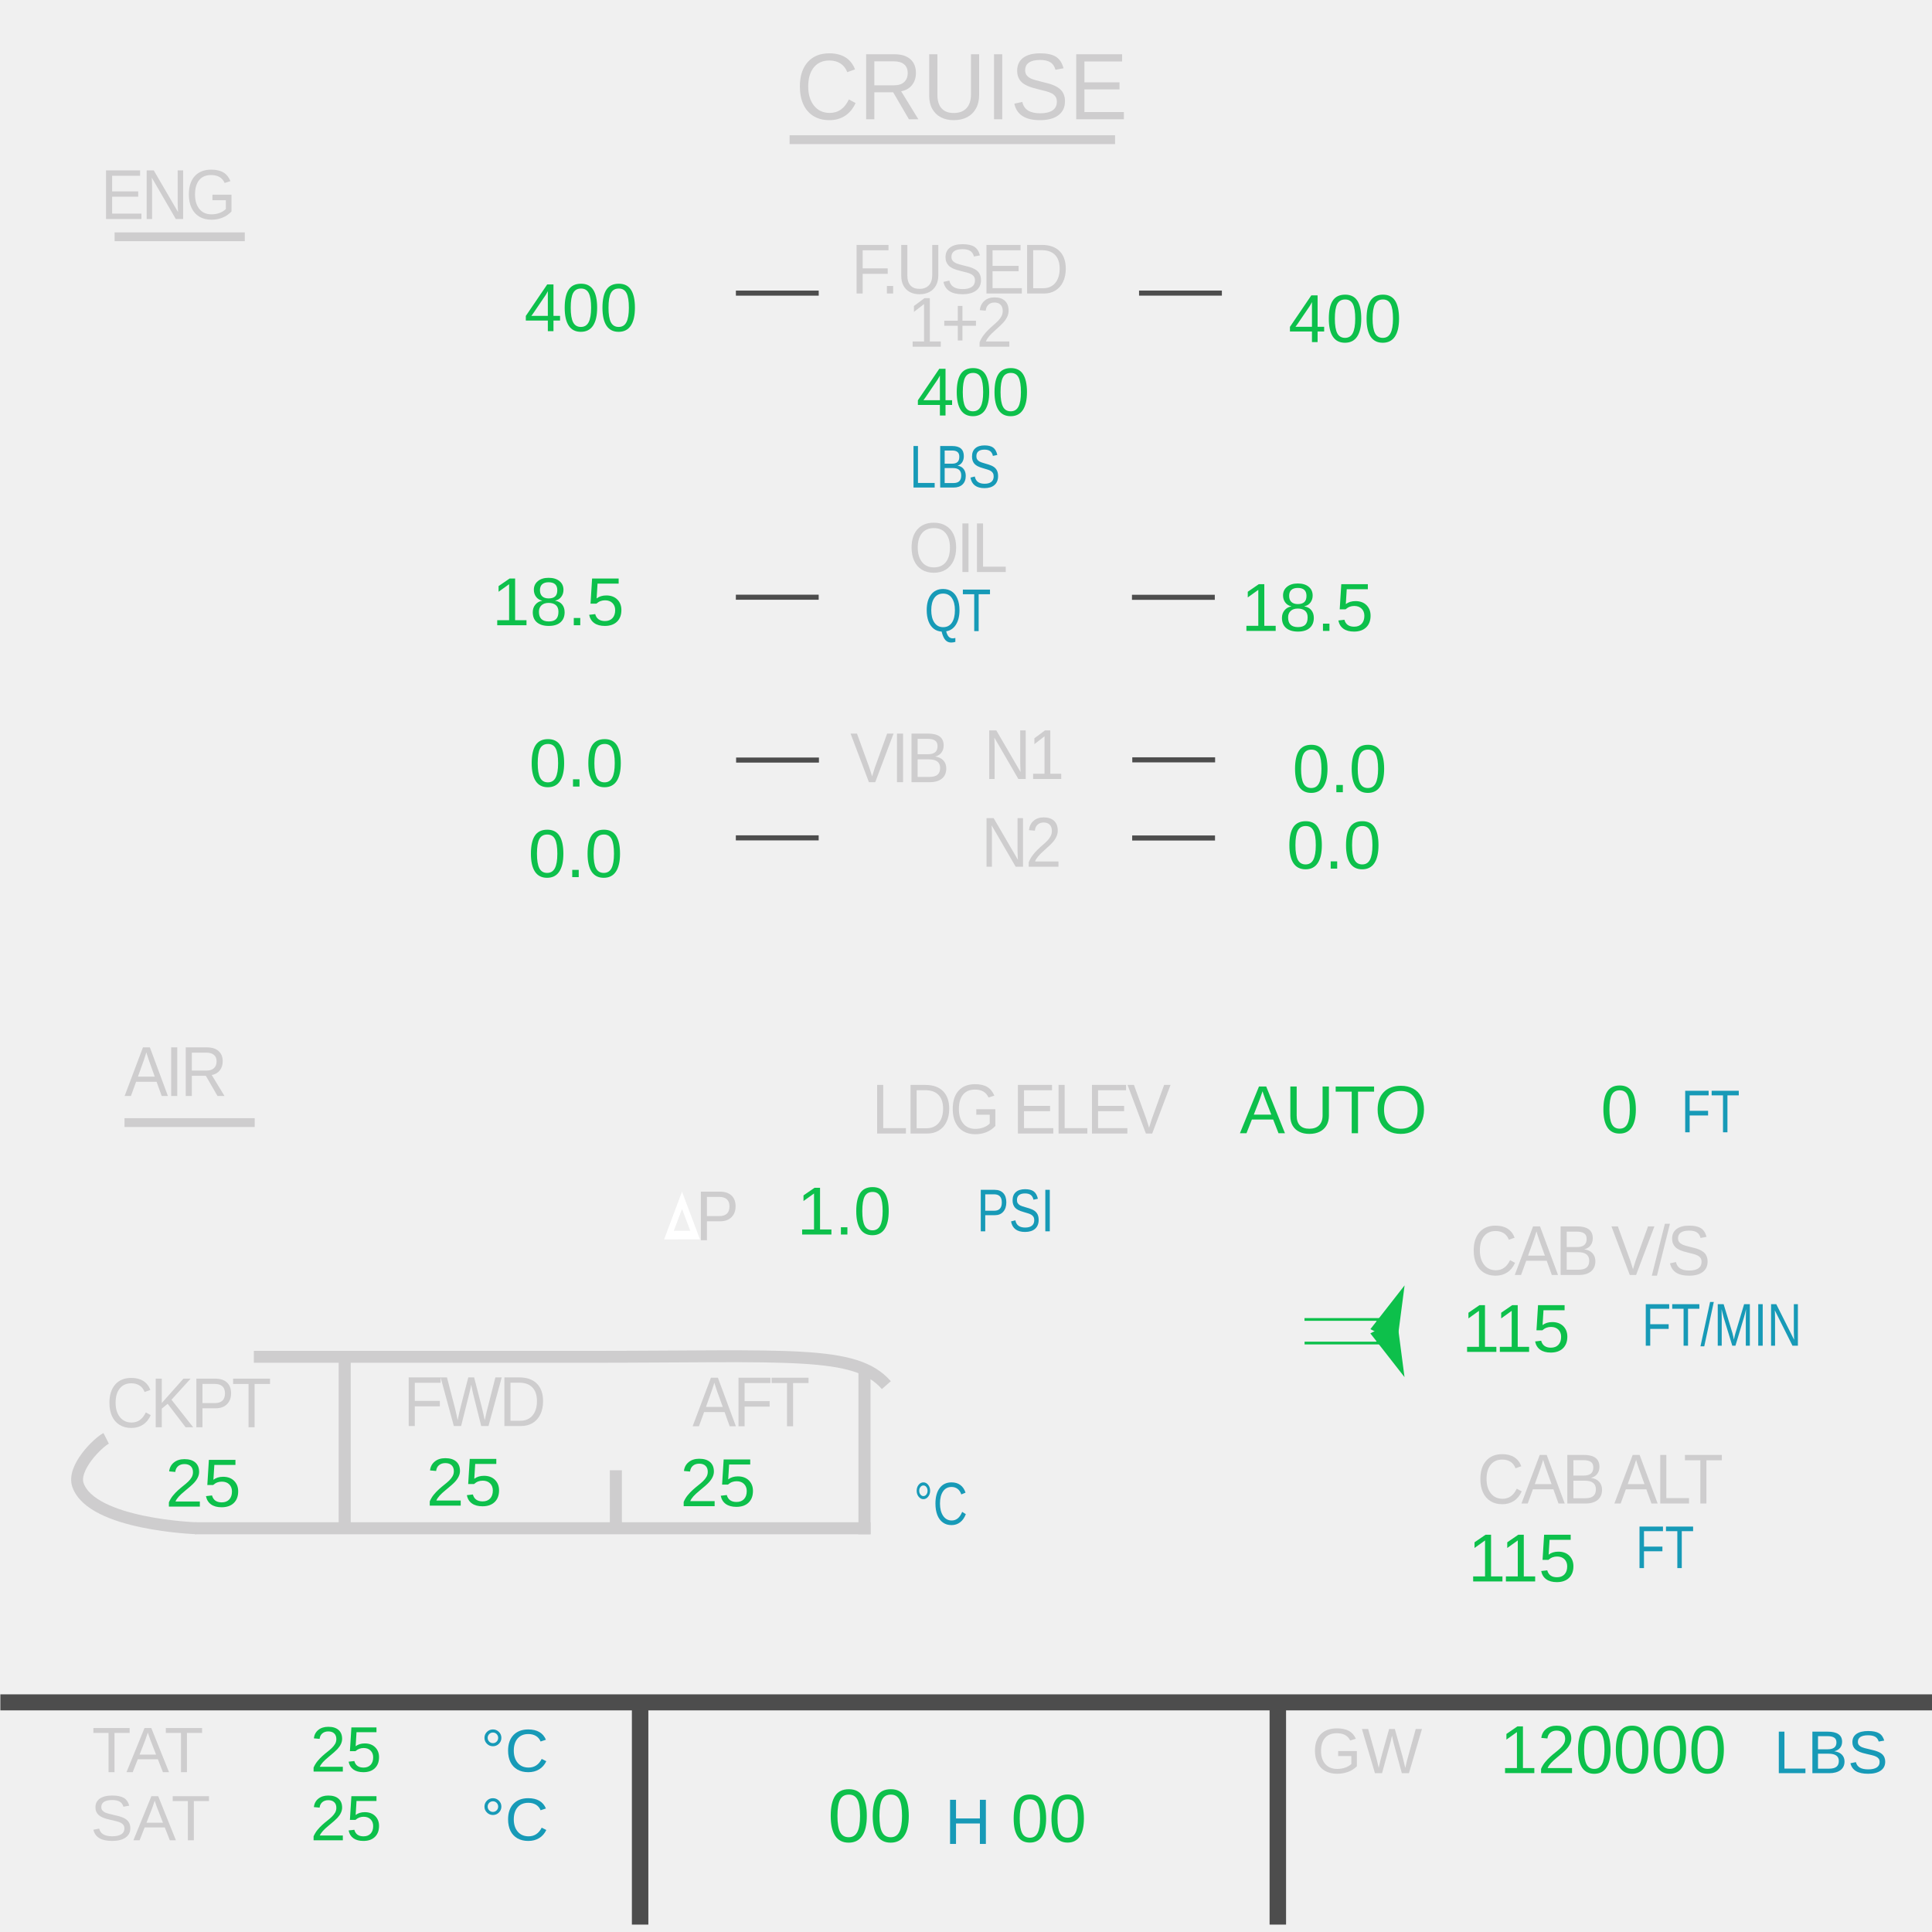
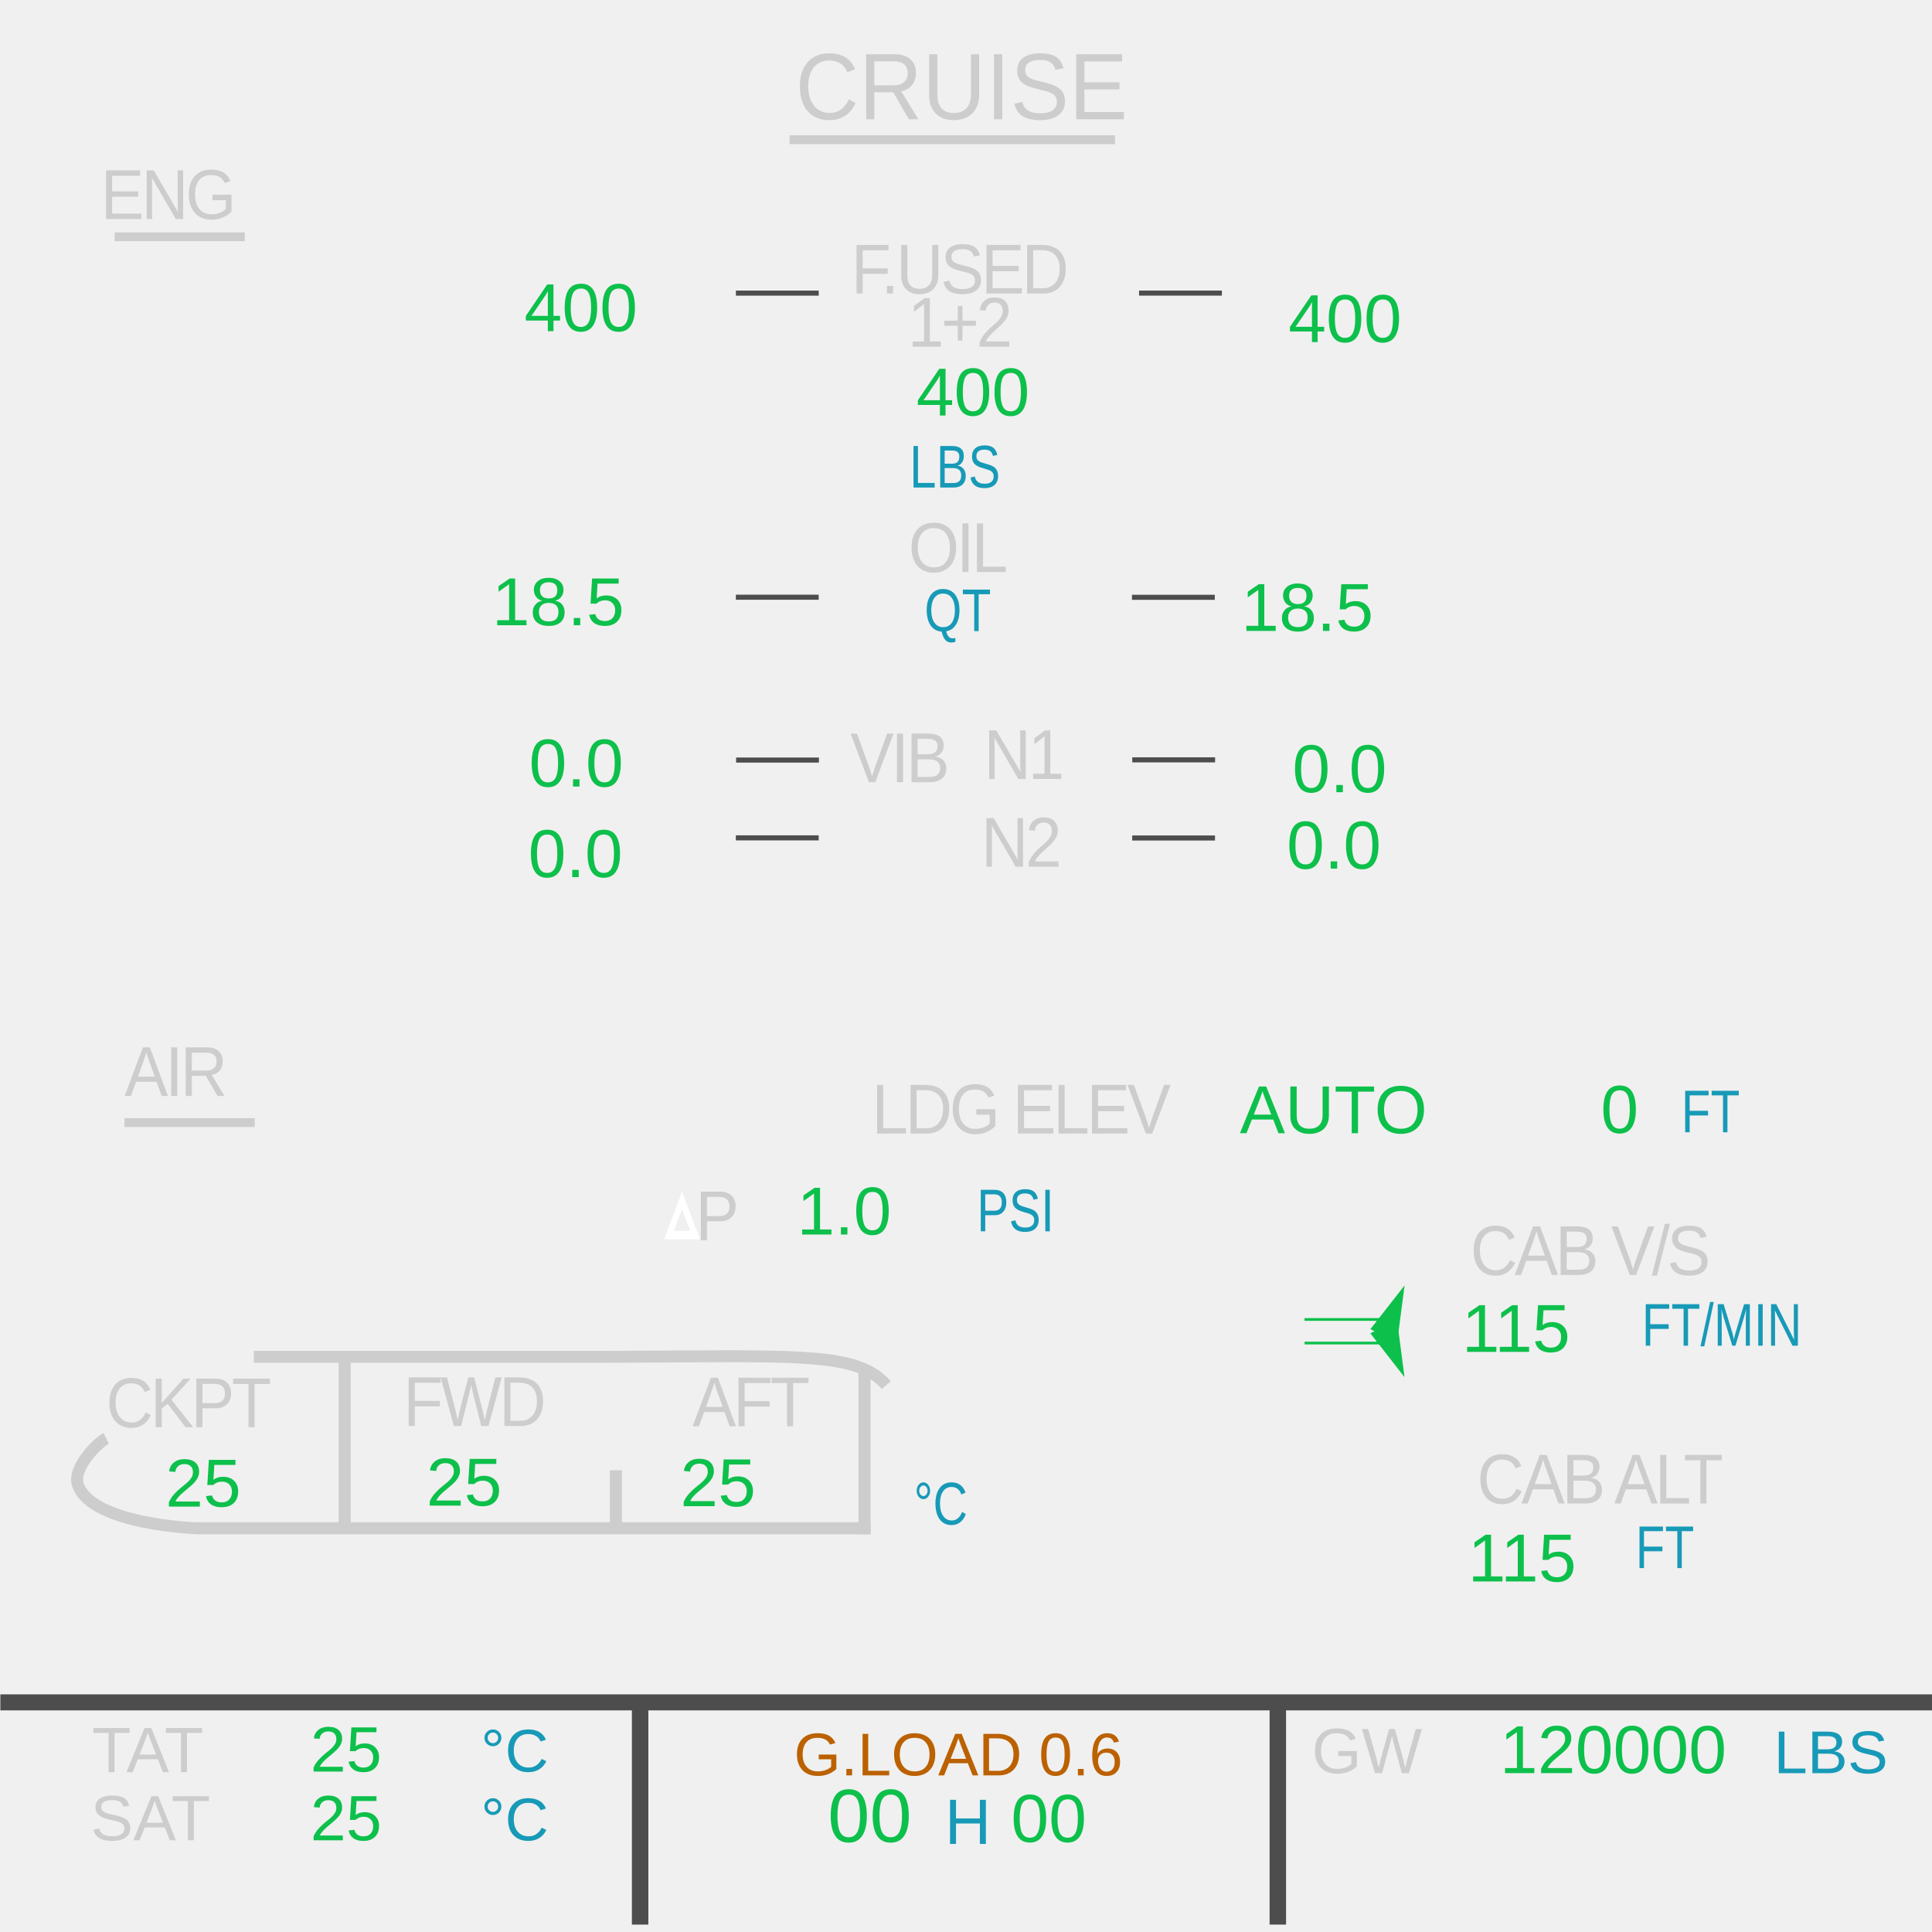
<svg xmlns="http://www.w3.org/2000/svg" width="1024pt" height="1024pt" viewBox="0 0 1024 1024" version="1.1" id="svg2">
  <defs id="defs373" />
  <text xml:space="preserve" style="font-style:normal;font-variant:normal;font-weight:normal;font-stretch:normal;line-height:0%;font-family:'Liberation Sans';-inkscape-font-specification:'sans-serif, Normal';text-align:start;letter-spacing:0px;word-spacing:0px;writing-mode:lr-tb;text-anchor:start;fill:#cecdce;fill-opacity:1;stroke:none;stroke-width:4.024px;stroke-linecap:butt;stroke-linejoin:miter;stroke-opacity:1" x="436.865" y="60.991" id="PageTitleELEC" transform="scale(0.9650316,1.036236)">
    <tspan id="tspan4602" x="436.865" y="60.991" style="font-size:48.292px;line-height:0;fill:#cecdce;fill-opacity:1;stroke-width:4.024px">CRUISE</tspan>
  </text>
  <rect style="fill:#cecdce;fill-opacity:1;stroke-width:1.284" id="PageTitleELEC2" width="172.5" height="4.678" x="418.5" y="71.7" />
  <g id="APU-content1" transform="translate(-458.3842,-17.29849)" />
  <g id="BAT2-content1" transform="translate(-0.8,-240.7047)" />
  <g id="g913">
    <rect y="898.036" x="0.192" height="8.497" width="1023.902" id="rect3952" style="fill:#4d4d4d;fill-opacity:1" />
    <rect y="902.733" x="334.912" height="117.34" width="8.725" id="rect3956" style="fill:#4d4d4d;fill-opacity:1" />
    <rect style="fill:#4d4d4d;fill-opacity:1" id="rect4168" width="8.725" height="117.34" x="672.912" y="902.733" />
  </g>
  <text xml:space="preserve" style="font-style:normal;font-weight:normal;line-height:0%;font-family:'Liberation Sans';letter-spacing:0px;word-spacing:0px;fill:#179ab7;fill-opacity:1;stroke:none;stroke-width:1px;stroke-linecap:butt;stroke-linejoin:miter;stroke-opacity:1" x="500.752" y="977.318" id="text6232">
    <tspan id="tspan3726-1-4-5-7" x="500.752" y="977.318" style="font-style:normal;font-variant:normal;font-weight:normal;font-stretch:normal;font-size:34px;line-height:1.25;font-family:'Liberation Sans';-inkscape-font-specification:'Liberation Sans';fill:#179ab7;fill-opacity:1">H</tspan>
  </text>
  <text xml:space="preserve" style="font-style:normal;font-weight:normal;line-height:0%;font-family:'Liberation Sans';letter-spacing:0px;word-spacing:0px;fill:#179ab7;fill-opacity:1;stroke:none;stroke-width:1px;stroke-linecap:butt;stroke-linejoin:miter;stroke-opacity:1" x="254.868" y="938.986" id="text6233">
    <tspan id="tspan3726-1-4-5-3" x="254.868" y="938.986" style="font-style:normal;font-variant:normal;font-weight:normal;font-stretch:normal;font-size:32px;line-height:1.25;font-family:'Liberation Sans';-inkscape-font-specification:'Liberation Sans';fill:#179ab7;fill-opacity:1">°C</tspan>
  </text>
  <text xml:space="preserve" style="font-style:normal;font-weight:normal;line-height:0%;font-family:'Liberation Sans';letter-spacing:0px;word-spacing:0px;fill:#179ab7;fill-opacity:1;stroke:none;stroke-width:1px;stroke-linecap:butt;stroke-linejoin:miter;stroke-opacity:1" x="940.18" y="939.824" id="GW-weight-unit">
    <tspan id="tspan3726-1-4-5-7-7" x="940.18" y="939.824" style="font-style:normal;font-variant:normal;font-weight:normal;font-stretch:normal;font-size:32px;line-height:1.25;font-family:'Liberation Sans';-inkscape-font-specification:'Liberation Sans';fill:#179ab7;fill-opacity:1">LBS</tspan>
  </text>
  <text xml:space="preserve" style="font-style:normal;font-weight:normal;line-height:0%;font-family:'Liberation Sans';letter-spacing:0px;word-spacing:0px;fill:#000000;fill-opacity:1;stroke:none;stroke-width:1px;stroke-linecap:butt;stroke-linejoin:miter;stroke-opacity:1" x="695.25" y="939.804" id="text3912">
    <tspan id="tspan3914" x="695.25" y="939.804" style="font-style:normal;font-variant:normal;font-weight:normal;font-stretch:normal;font-size:34px;line-height:1.25;font-family:'Liberation Sans';-inkscape-font-specification:'Liberation Sans';fill:#cecdce">GW</tspan>
  </text>
  <text xml:space="preserve" style="font-style:normal;font-weight:normal;line-height:0%;font-family:'Liberation Sans';letter-spacing:0px;word-spacing:0px;fill:#000000;fill-opacity:1;stroke:none;stroke-width:1px;stroke-linecap:butt;stroke-linejoin:miter;stroke-opacity:1" x="48.732" y="939.298" id="text6235">
    <tspan id="tspan3914-9" x="48.732" y="939.298" style="font-style:normal;font-variant:normal;font-weight:normal;font-stretch:normal;font-size:34px;line-height:1.25;font-family:'Liberation Sans';-inkscape-font-specification:'Liberation Sans';fill:#cecdce">TAT</tspan>
  </text>
  <text xml:space="preserve" style="font-style:normal;font-weight:normal;line-height:0%;font-family:'Liberation Sans';letter-spacing:0px;word-spacing:0px;fill:#000000;fill-opacity:1;stroke:none;stroke-width:1px;stroke-linecap:butt;stroke-linejoin:miter;stroke-opacity:1" x="47.952" y="975.403" id="text6236">
    <tspan id="tspan3914-9-4" x="47.952" y="975.403" style="font-style:normal;font-variant:normal;font-weight:normal;font-stretch:normal;font-size:34px;line-height:1.25;font-family:'Liberation Sans';-inkscape-font-specification:'Liberation Sans';fill:#cecdce">SAT</tspan>
  </text>
  <text xml:space="preserve" style="font-style:normal;font-weight:normal;line-height:0%;font-family:'Liberation Sans';text-align:end;letter-spacing:0px;word-spacing:0px;text-anchor:end;fill:#000000;fill-opacity:1;stroke:none;stroke-width:1px;stroke-linecap:butt;stroke-linejoin:miter;stroke-opacity:1" x="212.326" y="938.966" id="TAT">
    <tspan id="tspan5151-5-7-1" x="212.326" y="938.966" style="font-style:normal;font-variant:normal;font-weight:normal;font-stretch:normal;font-size:34px;line-height:1.25;font-family:'Liberation Sans';-inkscape-font-specification:'Liberation Sans';text-align:end;text-anchor:end;fill:#0dc04b">25</tspan>
  </text>
  <text xml:space="preserve" style="font-style:normal;font-weight:normal;line-height:0%;font-family:'Liberation Sans';text-align:end;letter-spacing:0px;word-spacing:0px;text-anchor:end;fill:#000000;fill-opacity:1;stroke:none;stroke-width:1px;stroke-linecap:butt;stroke-linejoin:miter;stroke-opacity:1" x="212.326" y="975.404" id="SAT">
    <tspan id="tspan5151-5-7-1-0" x="212.326" y="975.404" style="font-style:normal;font-variant:normal;font-weight:normal;font-stretch:normal;font-size:34px;line-height:1.25;font-family:'Liberation Sans';-inkscape-font-specification:'Liberation Sans';text-align:end;text-anchor:end;fill:#0dc04b">25</tspan>
  </text>
  <text xml:space="preserve" style="font-style:normal;font-weight:normal;line-height:0%;font-family:'Liberation Sans';text-align:end;letter-spacing:0px;word-spacing:0px;text-anchor:end;fill:#000000;fill-opacity:1;stroke:none;stroke-width:1px;stroke-linecap:butt;stroke-linejoin:miter;stroke-opacity:1" x="925.09" y="939.785" id="GW">
    <tspan id="tspan5151-5-7-1-9" x="925.09" y="939.785" style="font-style:normal;font-variant:normal;font-weight:normal;font-stretch:normal;font-size:36px;line-height:1.25;font-family:'Liberation Sans';-inkscape-font-specification:'Liberation Sans';text-align:end;text-anchor:end;fill:#0dc04b">120000</tspan>
  </text>
  <text id="text4170" y="975.424" x="254.868" style="font-style:normal;font-weight:normal;line-height:0%;font-family:'Liberation Sans';letter-spacing:0px;word-spacing:0px;fill:#179ab7;fill-opacity:1;stroke:none;stroke-width:1px;stroke-linecap:butt;stroke-linejoin:miter;stroke-opacity:1" xml:space="preserve">
    <tspan style="font-style:normal;font-variant:normal;font-weight:normal;font-stretch:normal;font-size:32px;line-height:1.25;font-family:'Liberation Sans';-inkscape-font-specification:'Liberation Sans';fill:#179ab7;fill-opacity:1" y="975.424" x="254.868" id="tspan4172">°C</tspan>
  </text>
  <text id="UTCh" y="976.252" x="465.991" style="font-style:normal;font-weight:normal;line-height:0%;font-family:'Liberation Sans';text-align:center;letter-spacing:0px;word-spacing:0px;text-anchor:middle;fill:#000000;fill-opacity:1;stroke:none;stroke-width:1px;stroke-linecap:butt;stroke-linejoin:miter;stroke-opacity:1" xml:space="preserve">
    <tspan style="font-style:normal;font-variant:normal;font-weight:normal;font-stretch:normal;font-size:40px;line-height:1.25;font-family:'Liberation Sans';-inkscape-font-specification:'Liberation Sans';text-align:center;text-anchor:middle;fill:#0dc04b" y="976.252" x="465.991" id="tspan4176">00</tspan>
  </text>
  <text xml:space="preserve" style="font-style:normal;font-weight:normal;line-height:0%;font-family:'Liberation Sans';text-align:center;letter-spacing:0px;word-spacing:0px;text-anchor:middle;fill:#000000;fill-opacity:1;stroke:none;stroke-width:1px;stroke-linecap:butt;stroke-linejoin:miter;stroke-opacity:1" x="560.885" y="976.252" id="UTCm">
    <tspan id="tspan4180" x="560.885" y="976.252" style="font-style:normal;font-variant:normal;font-weight:normal;font-stretch:normal;font-size:36px;line-height:1.25;font-family:'Liberation Sans';-inkscape-font-specification:'Liberation Sans';text-align:center;text-anchor:middle;fill:#0dc04b">00</tspan>
+   </text>
+   <text xml:space="preserve" style="font-style:normal;font-weight:normal;line-height:0%;font-family:'Liberation Sans';text-align:center;letter-spacing:0px;word-spacing:0px;text-anchor:middle;fill:#000000;fill-opacity:1;stroke:none;stroke-width:1px;stroke-linecap:butt;stroke-linejoin:miter;stroke-opacity:1" x="512.932" y="940.985" id="GLoad">
+     <tspan id="tspan861" x="512.932" y="940.985" style="font-style:normal;font-variant:normal;font-weight:normal;font-stretch:normal;font-size:32px;line-height:1.25;font-family:'Liberation Sans';-inkscape-font-specification:'Liberation Sans';text-align:center;text-anchor:middle;fill:#bb6100;fill-opacity:1">G.LOAD 0.6</tspan>
  </text>
  <text transform="scale(0.9611979,1.040369)" id="text123" y="111.574" x="98.719" style="font-style:normal;font-variant:normal;font-weight:normal;font-stretch:normal;line-height:0%;font-family:'Liberation Sans';-inkscape-font-specification:'sans-serif, Normal';text-align:start;letter-spacing:0px;word-spacing:0px;writing-mode:lr-tb;text-anchor:start;fill:#cecdce;fill-opacity:1;stroke:none;stroke-width:4.024px;stroke-linecap:butt;stroke-linejoin:miter;stroke-opacity:1" xml:space="preserve">
    <tspan style="font-size:36px;line-height:0;text-align:center;letter-spacing:-1.6px;text-anchor:middle" y="111.574" x="97.919" id="tspan4525">ENG</tspan>
  </text>
  <text transform="scale(0.9611996,1.040367)" id="test51491" y="291.432" x="532.571" style="font-style:normal;font-variant:normal;font-weight:normal;font-stretch:normal;line-height:0%;font-family:'Liberation Sans';-inkscape-font-specification:'sans-serif, Normal';text-align:start;letter-spacing:-1.6px;word-spacing:0px;writing-mode:lr-tb;text-anchor:start;fill:#cecdce;fill-opacity:1;stroke:none;stroke-width:4.024px;stroke-linecap:butt;stroke-linejoin:miter;stroke-opacity:1" xml:space="preserve">
    <tspan style="font-size:36px;line-height:0;text-align:center;letter-spacing:-1.6px;text-anchor:middle" y="291.432" x="531.771" id="tspan4480">OIL</tspan>
  </text>
  <text id="CABVS" y="716.529" x="842.232" style="font-style:normal;font-weight:normal;line-height:0%;font-family:'Liberation Sans';text-align:end;letter-spacing:0px;word-spacing:0px;text-anchor:end;fill:#000000;fill-opacity:1;stroke:none;stroke-width:1px;stroke-linecap:butt;stroke-linejoin:miter;stroke-opacity:1" xml:space="preserve">
    <tspan style="font-style:normal;font-variant:normal;font-weight:normal;font-stretch:normal;font-size:36px;line-height:1.25;font-family:'Liberation Sans';-inkscape-font-specification:'Liberation Sans';text-align:end;text-anchor:end;fill:#0dc04b" y="716.529" x="842.232" id="tspan4494">115</tspan>
  </text>
  <text xml:space="preserve" style="font-style:normal;font-weight:normal;line-height:0%;font-family:'Liberation Sans';text-align:end;letter-spacing:0px;word-spacing:0px;text-anchor:end;fill:#000000;fill-opacity:1;stroke:none;stroke-width:1px;stroke-linecap:butt;stroke-linejoin:miter;stroke-opacity:1" x="555.732" y="220.235" id="FUsed">
    <tspan id="tspan4506" x="555.732" y="220.235" style="font-style:normal;font-variant:normal;font-weight:normal;font-stretch:normal;font-size:36px;line-height:1.25;font-family:'Liberation Sans';-inkscape-font-specification:'Liberation Sans';text-align:end;text-anchor:end;fill:#0dc04b">400</tspan>
  </text>
  <text transform="scale(0.8916939,1.121461)" xml:space="preserve" style="font-style:normal;font-weight:normal;line-height:0%;font-family:'Liberation Sans';letter-spacing:0px;word-spacing:0px;fill:#179ab7;fill-opacity:1;stroke:none;stroke-width:1px;stroke-linecap:butt;stroke-linejoin:miter;stroke-opacity:1" x="972.178" y="741.11" id="text3732-2-4-6">
    <tspan id="tspan4510" x="972.178" y="741.11" style="font-style:normal;font-variant:normal;font-weight:normal;font-stretch:normal;font-size:28.534px;line-height:1.25;font-family:'Liberation Sans';-inkscape-font-specification:'Liberation Sans';text-align:start;text-anchor:start;fill:#179ab7;fill-opacity:1">FT</tspan>
  </text>
  <text transform="scale(0.9611996,1.040367)" id="ELEC-IDG-2-label" y="577.484" x="567.36" style="font-style:normal;font-variant:normal;font-weight:normal;font-stretch:normal;line-height:0%;font-family:'Liberation Sans';-inkscape-font-specification:'sans-serif, Normal';text-align:start;letter-spacing:-1.6px;word-spacing:0px;writing-mode:lr-tb;text-anchor:start;fill:#cecdce;fill-opacity:1;stroke:none;stroke-width:4.024px;stroke-linecap:butt;stroke-linejoin:miter;stroke-opacity:1" xml:space="preserve">
    <tspan style="font-size:36px;line-height:0;text-align:center;letter-spacing:-1.6px;text-anchor:middle" y="577.484" x="566.56" id="tspan3710">LDG ELEV</tspan>
  </text>
  <text xml:space="preserve" style="font-style:normal;font-variant:normal;font-weight:normal;font-stretch:normal;line-height:0%;font-family:'Liberation Sans';-inkscape-font-specification:'sans-serif, Normal';text-align:start;letter-spacing:-1.6px;word-spacing:0px;writing-mode:lr-tb;text-anchor:start;fill:#cecdce;fill-opacity:1;stroke:none;stroke-width:4.024px;stroke-linecap:butt;stroke-linejoin:miter;stroke-opacity:1" x="399.717" y="631.85" id="ELEC-IDG-2-num-label" transform="scale(0.9611996,1.040367)">
    <tspan id="tspan3714" x="398.917" y="631.85" style="font-size:36px;line-height:0;text-align:center;letter-spacing:-1.6px;text-anchor:middle">P</tspan>
  </text>
  <text xml:space="preserve" style="font-style:normal;font-weight:normal;line-height:0%;font-family:'Liberation Sans';text-align:end;letter-spacing:0px;word-spacing:0px;text-anchor:end;fill:#000000;fill-opacity:1;stroke:none;stroke-width:1px;stroke-linecap:butt;stroke-linejoin:miter;stroke-opacity:1" x="482.45" y="654.33" id="deltaPSI">
    <tspan id="tspan3731" x="482.45" y="654.33" style="font-style:normal;font-variant:normal;font-weight:normal;font-stretch:normal;font-size:36px;line-height:1.25;font-family:'Liberation Sans';-inkscape-font-specification:'Liberation Sans';text-align:end;text-anchor:end;fill:#0dc04b">1.0</tspan>
  </text>
  <text id="CKPT-TEMP" y="798.519" x="137.75" style="font-style:normal;font-weight:normal;line-height:0%;font-family:'Liberation Sans';text-align:end;letter-spacing:0px;word-spacing:0px;text-anchor:end;fill:#000000;fill-opacity:1;stroke:none;stroke-width:1px;stroke-linecap:butt;stroke-linejoin:miter;stroke-opacity:1" xml:space="preserve" transform="scale(1.000001,0.9999986)">
    <tspan style="font-style:normal;font-variant:normal;font-weight:normal;font-stretch:normal;font-size:36px;line-height:1.25;font-family:'Liberation Sans';-inkscape-font-specification:'Liberation Sans';text-align:end;text-anchor:end;fill:#0dc04b" y="798.519" x="137.75" id="tspan3735">25</tspan>
  </text>
  <text xml:space="preserve" style="font-style:normal;font-weight:normal;line-height:0%;font-family:'Liberation Sans';text-align:start;letter-spacing:0px;word-spacing:0px;text-anchor:start;fill:#000000;fill-opacity:1;stroke:none;stroke-width:1px;stroke-linecap:butt;stroke-linejoin:miter;stroke-opacity:1" x="657.119" y="600.629" id="LDGELEV-AUTO">
    <tspan id="tspan3739" x="657.119" y="600.629" style="font-style:normal;font-variant:normal;font-weight:normal;font-stretch:normal;font-size:36px;line-height:1.25;font-family:'Liberation Sans';-inkscape-font-specification:'Liberation Sans';text-align:start;text-anchor:start;fill:#0dc04b">AUTO</tspan>
  </text>
  <text transform="scale(0.9611979,1.040369)" id="test5149" y="149.544" x="535.19" style="font-style:normal;font-variant:normal;font-weight:normal;font-stretch:normal;line-height:0%;font-family:'Liberation Sans';-inkscape-font-specification:'sans-serif, Normal';text-align:start;letter-spacing:0px;word-spacing:0px;writing-mode:lr-tb;text-anchor:start;fill:#cecdce;fill-opacity:1;stroke:none;stroke-width:4.024px;stroke-linecap:butt;stroke-linejoin:miter;stroke-opacity:1" xml:space="preserve">
    <tspan style="font-size:36px;line-height:0;text-align:center;letter-spacing:-1.6px;text-anchor:middle" y="149.544" x="534.39" id="tspan3770">F.USED</tspan>
  </text>
  <path style="fill:none;fill-opacity:1;stroke:#ffffff;stroke-width:5.355;stroke-linecap:butt;stroke-linejoin:miter;stroke-miterlimit:4;stroke-dasharray:none;stroke-opacity:1" id="ELEC-Line-Emergen-ESSTR-off" d="m 776.33,117.107 12.494,-21.585 12.446,21.612 z" transform="matrix(-0.5557001,0,0,0.8538444,799.831,554.6097)" />
  <path id="path3885" d="M 432.595,155.364 H 391.382" style="fill:none;stroke:#4d4d4d;stroke-width:2.684;stroke-linecap:square;stroke-miterlimit:4;stroke-dasharray:none;stroke-opacity:1" />
  <text xml:space="preserve" style="font-style:normal;font-variant:normal;font-weight:normal;font-stretch:normal;line-height:0%;font-family:'Liberation Sans';-inkscape-font-specification:'sans-serif, Normal';text-align:start;letter-spacing:-1.6px;word-spacing:0px;writing-mode:lr-tb;text-anchor:start;fill:#cecdce;fill-opacity:1;stroke:none;stroke-width:4.024px;stroke-linecap:butt;stroke-linejoin:miter;stroke-opacity:1" x="533.629" y="176.648" id="text3891" transform="scale(0.9611996,1.040367)">
    <tspan x="532.829" y="176.648" style="font-size:36px;line-height:0;text-align:center;letter-spacing:-1.6px;text-anchor:middle" id="tspan4870">1+2</tspan>
  </text>
  <text xml:space="preserve" style="font-style:normal;font-weight:normal;line-height:0%;font-family:'Liberation Sans';text-align:end;letter-spacing:0px;word-spacing:0px;text-anchor:end;fill:#000000;fill-opacity:1;stroke:none;stroke-width:1px;stroke-linecap:butt;stroke-linejoin:miter;stroke-opacity:1" x="752.932" y="181.31" id="FUsed2">
    <tspan id="tspan3897" x="752.932" y="181.31" style="font-style:normal;font-variant:normal;font-weight:normal;font-stretch:normal;font-size:36px;line-height:1.25;font-family:'Liberation Sans';-inkscape-font-specification:'Liberation Sans';text-align:end;text-anchor:end;fill:#0dc04b">400</tspan>
  </text>
  <text id="FUsed1" y="175.517" x="347.932" style="font-style:normal;font-weight:normal;line-height:0%;font-family:'Liberation Sans';text-align:end;letter-spacing:0px;word-spacing:0px;text-anchor:end;fill:#000000;fill-opacity:1;stroke:none;stroke-width:1px;stroke-linecap:butt;stroke-linejoin:miter;stroke-opacity:1" xml:space="preserve">
    <tspan style="font-style:normal;font-variant:normal;font-weight:normal;font-stretch:normal;font-size:36px;line-height:1.25;font-family:'Liberation Sans';-inkscape-font-specification:'Liberation Sans';text-align:end;text-anchor:end;fill:#0dc04b" y="175.517" x="347.932" id="tspan3905">400</tspan>
  </text>
  <text id="Fused-weight-unit" y="230.42" x="540.64" style="font-style:normal;font-weight:normal;line-height:0%;font-family:'Liberation Sans';letter-spacing:0px;word-spacing:0px;fill:#179ab7;fill-opacity:1;stroke:none;stroke-width:1px;stroke-linecap:butt;stroke-linejoin:miter;stroke-opacity:1" xml:space="preserve" transform="scale(0.8916939,1.121461)">
    <tspan style="font-style:normal;font-variant:normal;font-weight:normal;font-stretch:normal;font-size:28.534px;line-height:1.25;font-family:'Liberation Sans';-inkscape-font-specification:'Liberation Sans';text-align:start;text-anchor:start;fill:#179ab7;fill-opacity:1" y="230.42" x="540.64" id="tspan3909">LBS</tspan>
  </text>
  <rect style="fill:#cecdce;fill-opacity:1;stroke-width:0.812" id="PageTitleELEC2-3" width="69" height="4.678" x="60.75" y="123.161" />
  <text transform="scale(0.9611979,1.040369)" id="text123-6" y="558.353" x="102.856" style="font-style:normal;font-variant:normal;font-weight:normal;font-stretch:normal;font-size:12px;line-height:0%;font-family:'Liberation Sans';-inkscape-font-specification:'sans-serif, Normal';text-align:start;letter-spacing:0px;word-spacing:0px;writing-mode:lr-tb;text-anchor:start;fill:#cecdce;fill-opacity:1;stroke:none;stroke-width:4.024px;stroke-linecap:butt;stroke-linejoin:miter;stroke-opacity:1" xml:space="preserve">
    <tspan style="font-size:36px;line-height:0;text-align:center;letter-spacing:-1.6px;text-anchor:middle;stroke-width:4.024px" y="558.353" x="102.056" id="tspan4525-7">AIR</tspan>
  </text>
  <rect style="fill:#cecdce;fill-opacity:1;stroke-width:0.812" id="PageTitleELEC2-3-5" width="69" height="4.678" x="66" y="592.661" />
  <path id="path3885-3" d="M 646.278,155.351 H 605.064" style="fill:none;stroke:#4d4d4d;stroke-width:2.684;stroke-linecap:square;stroke-miterlimit:4;stroke-dasharray:none;stroke-opacity:1" />
  <path id="path3885-5" d="M 432.577,316.538 H 391.363" style="fill:none;stroke:#4d4d4d;stroke-width:2.684;stroke-linecap:square;stroke-miterlimit:4;stroke-dasharray:none;stroke-opacity:1" />
  <path id="path3885-6" d="M 642.522,316.584 H 601.308" style="fill:none;stroke:#4d4d4d;stroke-width:2.684;stroke-linecap:square;stroke-miterlimit:4;stroke-dasharray:none;stroke-opacity:1" />
  <path id="path3885-2" d="M 432.709,402.851 H 391.495" style="fill:none;stroke:#4d4d4d;stroke-width:2.684;stroke-linecap:square;stroke-miterlimit:4;stroke-dasharray:none;stroke-opacity:1" />
  <path id="path3885-9" d="M 642.691,402.732 H 601.477" style="fill:none;stroke:#4d4d4d;stroke-width:2.684;stroke-linecap:square;stroke-miterlimit:4;stroke-dasharray:none;stroke-opacity:1" />
  <path id="path3885-1" d="M 432.568,444.086 H 391.354" style="fill:none;stroke:#4d4d4d;stroke-width:2.684;stroke-linecap:square;stroke-miterlimit:4;stroke-dasharray:none;stroke-opacity:1" />
  <path id="path3885-27" d="M 642.638,444.156 H 601.424" style="fill:none;stroke:#4d4d4d;stroke-width:2.684;stroke-linecap:square;stroke-miterlimit:4;stroke-dasharray:none;stroke-opacity:1" />
  <text id="text3907-0" y="298.286" x="549.488" style="font-style:normal;font-weight:normal;font-size:12px;line-height:0%;font-family:'Liberation Sans';letter-spacing:0px;word-spacing:0px;fill:#179ab7;fill-opacity:1;stroke:none;stroke-width:1px;stroke-linecap:butt;stroke-linejoin:miter;stroke-opacity:1" xml:space="preserve" transform="scale(0.8916939,1.121461)">
    <tspan style="font-style:normal;font-variant:normal;font-weight:normal;font-stretch:normal;font-size:28.534px;line-height:1.25;font-family:'Liberation Sans';-inkscape-font-specification:'Liberation Sans';text-align:start;text-anchor:start;fill:#179ab7;fill-opacity:1;stroke-width:1px" y="298.286" x="549.488" id="tspan3909-9">QT</tspan>
  </text>
  <text xml:space="preserve" style="font-style:normal;font-variant:normal;font-weight:normal;font-stretch:normal;font-size:12px;line-height:0%;font-family:'Liberation Sans';-inkscape-font-specification:'sans-serif, Normal';text-align:start;letter-spacing:-1.6px;word-spacing:0px;writing-mode:lr-tb;text-anchor:start;fill:#cecdce;fill-opacity:1;stroke:none;stroke-width:4.024px;stroke-linecap:butt;stroke-linejoin:miter;stroke-opacity:1" x="500.479" y="398.49" id="text3891-3" transform="scale(0.9611996,1.040367)">
    <tspan x="499.679" y="398.49" style="font-size:36px;line-height:0;text-align:center;letter-spacing:-1.6px;text-anchor:middle;stroke-width:4.024px" id="tspan4870-6">VIB</tspan>
  </text>
  <text xml:space="preserve" style="font-style:normal;font-variant:normal;font-weight:normal;font-stretch:normal;font-size:12px;line-height:0%;font-family:'Liberation Sans';-inkscape-font-specification:'sans-serif, Normal';text-align:start;letter-spacing:-1.6px;word-spacing:0px;writing-mode:lr-tb;text-anchor:start;fill:#cecdce;fill-opacity:1;stroke:none;stroke-width:4.024px;stroke-linecap:butt;stroke-linejoin:miter;stroke-opacity:1" x="568.928" y="396.864" id="text3891-3-0" transform="scale(0.9611996,1.040367)">
    <tspan x="568.128" y="396.864" style="font-size:36px;line-height:0;text-align:center;letter-spacing:-1.6px;text-anchor:middle;stroke-width:4.024px" id="tspan4870-6-6">N1</tspan>
  </text>
  <text xml:space="preserve" style="font-style:normal;font-variant:normal;font-weight:normal;font-stretch:normal;font-size:12px;line-height:0%;font-family:'Liberation Sans';-inkscape-font-specification:'sans-serif, Normal';text-align:start;letter-spacing:-1.6px;word-spacing:0px;writing-mode:lr-tb;text-anchor:start;fill:#cecdce;fill-opacity:1;stroke:none;stroke-width:4.024px;stroke-linecap:butt;stroke-linejoin:miter;stroke-opacity:1" x="567.451" y="441.559" id="text3891-3-0-2" transform="scale(0.9611996,1.040367)">
    <tspan x="566.651" y="441.559" style="font-size:36px;line-height:0;text-align:center;letter-spacing:-1.6px;text-anchor:middle;stroke-width:4.024px" id="tspan4870-6-6-6">N2</tspan>
  </text>
  <text id="Oil1" y="331.393" x="340.857" style="font-style:normal;font-weight:normal;font-size:12px;line-height:0%;font-family:'Liberation Sans';text-align:end;letter-spacing:0px;word-spacing:0px;text-anchor:end;fill:#000000;fill-opacity:1;stroke:none;stroke-width:1px;stroke-linecap:butt;stroke-linejoin:miter;stroke-opacity:1" xml:space="preserve">
    <tspan style="font-style:normal;font-variant:normal;font-weight:normal;font-stretch:normal;font-size:36px;line-height:1.25;font-family:'Liberation Sans';-inkscape-font-specification:'Liberation Sans';text-align:end;text-anchor:end;fill:#0dc04b;stroke-width:1px" y="331.393" x="340.857" id="tspan3905-8">18.5</tspan>
  </text>
  <text id="Oil2" y="334.393" x="737.944" style="font-style:normal;font-weight:normal;font-size:12px;line-height:0%;font-family:'Liberation Sans';text-align:end;letter-spacing:0px;word-spacing:0px;text-anchor:end;fill:#000000;fill-opacity:1;stroke:none;stroke-width:1px;stroke-linecap:butt;stroke-linejoin:miter;stroke-opacity:1" xml:space="preserve">
    <tspan style="font-style:normal;font-variant:normal;font-weight:normal;font-stretch:normal;font-size:36px;line-height:1.25;font-family:'Liberation Sans';-inkscape-font-specification:'Liberation Sans';text-align:end;text-anchor:end;fill:#0dc04b;stroke-width:1px" y="334.393" x="737.944" id="tspan3905-8-9">18.5</tspan>
  </text>
  <text id="VIB1N1" y="416.893" x="340.444" style="font-style:normal;font-weight:normal;font-size:12px;line-height:0%;font-family:'Liberation Sans';text-align:end;letter-spacing:0px;word-spacing:0px;text-anchor:end;fill:#000000;fill-opacity:1;stroke:none;stroke-width:1px;stroke-linecap:butt;stroke-linejoin:miter;stroke-opacity:1" xml:space="preserve">
    <tspan style="font-style:normal;font-variant:normal;font-weight:normal;font-stretch:normal;font-size:36px;line-height:1.25;font-family:'Liberation Sans';-inkscape-font-specification:'Liberation Sans';text-align:end;text-anchor:end;fill:#0dc04b;stroke-width:1px" y="416.893" x="340.444" id="tspan3905-8-0">0.0</tspan>
  </text>
  <text id="VIB2N1" y="419.893" x="745.04" style="font-style:normal;font-weight:normal;font-size:12px;line-height:0%;font-family:'Liberation Sans';text-align:end;letter-spacing:0px;word-spacing:0px;text-anchor:end;fill:#000000;fill-opacity:1;stroke:none;stroke-width:1px;stroke-linecap:butt;stroke-linejoin:miter;stroke-opacity:1" xml:space="preserve">
    <tspan style="font-style:normal;font-variant:normal;font-weight:normal;font-stretch:normal;font-size:36px;line-height:1.25;font-family:'Liberation Sans';-inkscape-font-specification:'Liberation Sans';text-align:end;text-anchor:end;fill:#0dc04b;stroke-width:1px" y="419.893" x="745.04" id="tspan3905-8-0-3">0.0</tspan>
  </text>
  <text id="VIB1N2" y="464.893" x="340.04" style="font-style:normal;font-weight:normal;font-size:12px;line-height:0%;font-family:'Liberation Sans';text-align:end;letter-spacing:0px;word-spacing:0px;text-anchor:end;fill:#000000;fill-opacity:1;stroke:none;stroke-width:1px;stroke-linecap:butt;stroke-linejoin:miter;stroke-opacity:1" xml:space="preserve">
    <tspan style="font-style:normal;font-variant:normal;font-weight:normal;font-stretch:normal;font-size:36px;line-height:1.25;font-family:'Liberation Sans';-inkscape-font-specification:'Liberation Sans';text-align:end;text-anchor:end;fill:#0dc04b;stroke-width:1px" y="464.893" x="340.04" id="tspan3905-8-0-5">0.0</tspan>
  </text>
  <text id="VIB2N2" y="460.393" x="742.04" style="font-style:normal;font-weight:normal;font-size:12px;line-height:0%;font-family:'Liberation Sans';text-align:end;letter-spacing:0px;word-spacing:0px;text-anchor:end;fill:#000000;fill-opacity:1;stroke:none;stroke-width:1px;stroke-linecap:butt;stroke-linejoin:miter;stroke-opacity:1" xml:space="preserve">
    <tspan style="font-style:normal;font-variant:normal;font-weight:normal;font-stretch:normal;font-size:36px;line-height:1.25;font-family:'Liberation Sans';-inkscape-font-specification:'Liberation Sans';text-align:end;text-anchor:end;fill:#0dc04b;stroke-width:1px" y="460.393" x="742.04" id="tspan3905-8-0-5-2">0.0</tspan>
  </text>
  <text id="CABALT" y="838.208" x="845.452" style="font-style:normal;font-weight:normal;font-size:12px;line-height:0%;font-family:'Liberation Sans';text-align:end;letter-spacing:0px;word-spacing:0px;text-anchor:end;fill:#000000;fill-opacity:1;stroke:none;stroke-width:1px;stroke-linecap:butt;stroke-linejoin:miter;stroke-opacity:1" xml:space="preserve">
    <tspan style="font-style:normal;font-variant:normal;font-weight:normal;font-stretch:normal;font-size:36px;line-height:1.25;font-family:'Liberation Sans';-inkscape-font-specification:'Liberation Sans';text-align:end;text-anchor:end;fill:#0dc04b;stroke-width:1px" y="838.208" x="845.452" id="tspan4494-8">115</tspan>
  </text>
  <text transform="scale(0.8916939,1.121461)" xml:space="preserve" style="font-style:normal;font-weight:normal;font-size:12px;line-height:0%;font-family:'Liberation Sans';letter-spacing:0px;word-spacing:0px;fill:#179ab7;fill-opacity:1;stroke:none;stroke-width:1px;stroke-linecap:butt;stroke-linejoin:miter;stroke-opacity:1" x="975.895" y="636.008" id="text3732-2-4-6-9">
    <tspan id="tspan4510-7" x="975.895" y="636.008" style="font-style:normal;font-variant:normal;font-weight:normal;font-stretch:normal;font-size:28.534px;line-height:1.25;font-family:'Liberation Sans';-inkscape-font-specification:'Liberation Sans';text-align:start;text-anchor:start;fill:#179ab7;fill-opacity:1;stroke-width:1px">FT/MIN</tspan>
  </text>
  <text transform="scale(0.8916939,1.121461)" xml:space="preserve" style="font-style:normal;font-weight:normal;font-size:12px;line-height:0%;font-family:'Liberation Sans';letter-spacing:0px;word-spacing:0px;fill:#179ab7;fill-opacity:1;stroke:none;stroke-width:1px;stroke-linecap:butt;stroke-linejoin:miter;stroke-opacity:1" x="580.628" y="581.955" id="text3732-2-4-6-3">
    <tspan id="tspan4510-6" x="580.628" y="581.955" style="font-style:normal;font-variant:normal;font-weight:normal;font-stretch:normal;font-size:28.534px;line-height:1.25;font-family:'Liberation Sans';-inkscape-font-specification:'Liberation Sans';text-align:start;text-anchor:start;fill:#179ab7;fill-opacity:1;stroke-width:1px">PSI</tspan>
  </text>
  <text xml:space="preserve" style="font-style:normal;font-weight:normal;font-size:12px;line-height:0%;font-family:'Liberation Sans';text-align:start;letter-spacing:0px;word-spacing:0px;text-anchor:start;fill:#000000;fill-opacity:1;stroke:none;stroke-width:1px;stroke-linecap:butt;stroke-linejoin:miter;stroke-opacity:1" x="848.425" y="600.461" id="LDGELEV">
    <tspan id="tspan3739-2" x="848.425" y="600.461" style="font-style:normal;font-variant:normal;font-weight:normal;font-stretch:normal;font-size:36px;line-height:1.25;font-family:'Liberation Sans';-inkscape-font-specification:'Liberation Sans';text-align:start;text-anchor:start;fill:#0dc04b;stroke-width:1px">0</tspan>
  </text>
  <text transform="scale(0.8916939,1.121461)" xml:space="preserve" style="font-style:normal;font-weight:normal;font-size:12px;line-height:0%;font-family:'Liberation Sans';letter-spacing:0px;word-spacing:0px;fill:#179ab7;fill-opacity:1;stroke:none;stroke-width:1px;stroke-linecap:butt;stroke-linejoin:miter;stroke-opacity:1" x="999.328" y="535.139" id="text3732-2-4-6-93">
    <tspan id="tspan4510-1" x="999.328" y="535.139" style="font-style:normal;font-variant:normal;font-weight:normal;font-stretch:normal;font-size:28.534px;line-height:1.25;font-family:'Liberation Sans';-inkscape-font-specification:'Liberation Sans';text-align:start;text-anchor:start;fill:#179ab7;fill-opacity:1;stroke-width:1px">FT</tspan>
  </text>
  <text transform="scale(0.9611996,1.040367)" id="ELEC-IDG-2-label-9" y="765.973" x="886.573" style="font-style:normal;font-variant:normal;font-weight:normal;font-stretch:normal;font-size:12px;line-height:0%;font-family:'Liberation Sans';-inkscape-font-specification:'sans-serif, Normal';text-align:start;letter-spacing:-1.6px;word-spacing:0px;writing-mode:lr-tb;text-anchor:start;fill:#cecdce;fill-opacity:1;stroke:none;stroke-width:4.024px;stroke-linecap:butt;stroke-linejoin:miter;stroke-opacity:1" xml:space="preserve">
    <tspan style="font-size:36px;line-height:0;text-align:center;letter-spacing:-1.6px;text-anchor:middle;stroke-width:4.024px" y="765.973" x="885.773" id="tspan3710-4">CAB ALT</tspan>
  </text>
  <text transform="scale(0.9611996,1.040367)" id="ELEC-IDG-2-label-9-7" y="649.548" x="881.219" style="font-style:normal;font-variant:normal;font-weight:normal;font-stretch:normal;font-size:12px;line-height:0%;font-family:'Liberation Sans';-inkscape-font-specification:'sans-serif, Normal';text-align:start;letter-spacing:-1.6px;word-spacing:0px;writing-mode:lr-tb;text-anchor:start;fill:#cecdce;fill-opacity:1;stroke:none;stroke-width:4.024px;stroke-linecap:butt;stroke-linejoin:miter;stroke-opacity:1" xml:space="preserve">
    <tspan style="font-size:36px;line-height:0;text-align:center;letter-spacing:-1.6px;text-anchor:middle;stroke-width:4.024px" y="649.548" x="880.419" id="tspan3710-4-8">CAB V/S</tspan>
  </text>
  <text transform="scale(0.8916939,1.121461)" xml:space="preserve" style="font-style:normal;font-weight:normal;font-size:12px;line-height:0%;font-family:'Liberation Sans';letter-spacing:0px;word-spacing:0px;fill:#179ab7;fill-opacity:1;stroke:none;stroke-width:1px;stroke-linecap:butt;stroke-linejoin:miter;stroke-opacity:1" x="543.159" y="720.512" id="text3732-2-4-6-4">
    <tspan id="tspan4510-5" x="543.159" y="720.512" style="font-style:normal;font-variant:normal;font-weight:normal;font-stretch:normal;font-size:28.534px;line-height:1.25;font-family:'Liberation Sans';-inkscape-font-specification:'Liberation Sans';text-align:start;text-anchor:start;fill:#179ab7;fill-opacity:1;stroke-width:1px">°C</tspan>
  </text>
  <path style="fill:none;fill-opacity:1;stroke:#cecdce;stroke-width:6.309;stroke-linecap:butt;stroke-linejoin:miter;stroke-miterlimit:4;stroke-dasharray:none;stroke-opacity:1" d="m 134.54,719.144 h 176.25 c 108.75,0 142.5,-3.75 159,15" id="APUEGT-scale-3-8-5-6-1" />
  <text xml:space="preserve" style="font-style:normal;font-variant:normal;font-weight:normal;font-stretch:normal;font-size:12px;line-height:0%;font-family:'Liberation Sans';-inkscape-font-specification:'sans-serif, Normal';text-align:start;letter-spacing:-1.6px;word-spacing:0px;writing-mode:lr-tb;text-anchor:start;fill:#cecdce;fill-opacity:1;stroke:none;stroke-width:4.024px;stroke-linecap:butt;stroke-linejoin:miter;stroke-opacity:1" x="108.32" y="727.12" id="ELEC-IDG-2-num-label-3" transform="scale(0.9611996,1.040367)">
    <tspan id="tspan3714-6" x="107.52" y="727.12" style="font-size:36px;line-height:0;text-align:center;letter-spacing:-1.6px;text-anchor:middle;stroke-width:4.024px">CKPT</tspan>
  </text>
  <text xml:space="preserve" style="font-style:normal;font-variant:normal;font-weight:normal;font-stretch:normal;font-size:12px;line-height:0%;font-family:'Liberation Sans';-inkscape-font-specification:'sans-serif, Normal';text-align:start;letter-spacing:-1.6px;word-spacing:0px;writing-mode:lr-tb;text-anchor:start;fill:#cecdce;fill-opacity:1;stroke:none;stroke-width:4.024px;stroke-linecap:butt;stroke-linejoin:miter;stroke-opacity:1" x="265.997" y="726.492" id="ELEC-IDG-2-num-label-3-1" transform="scale(0.9611996,1.040367)">
    <tspan id="tspan3714-6-0" x="265.197" y="726.492" style="font-size:36px;line-height:0;text-align:center;letter-spacing:-1.6px;text-anchor:middle;stroke-width:4.024px">FWD</tspan>
  </text>
  <text xml:space="preserve" style="font-style:normal;font-variant:normal;font-weight:normal;font-stretch:normal;font-size:12px;line-height:0%;font-family:'Liberation Sans';-inkscape-font-specification:'sans-serif, Normal';text-align:start;letter-spacing:-1.6px;word-spacing:0px;writing-mode:lr-tb;text-anchor:start;fill:#cecdce;fill-opacity:1;stroke:none;stroke-width:4.024px;stroke-linecap:butt;stroke-linejoin:miter;stroke-opacity:1" x="418.452" y="726.627" id="ELEC-IDG-2-num-label-3-1-6" transform="scale(0.9611996,1.040367)">
    <tspan id="tspan3714-6-0-3" x="417.652" y="726.627" style="font-size:36px;line-height:0;text-align:center;letter-spacing:-1.6px;text-anchor:middle;stroke-width:4.024px">AFT</tspan>
  </text>
  <rect style="fill:#cecdce;fill-opacity:1;stroke-width:0.672" id="rect3956-8-3-3-5" width="6.392" height="90.122" x="179.503" y="720.138" />
  <rect style="fill:#cecdce;fill-opacity:1;stroke-width:0.378" id="rect3956-8-3-3-5-2" width="6.392" height="28.603" x="323.222" y="779.27" />
  <rect style="fill:#cecdce;fill-opacity:1;stroke-width:1.339" id="rect3956-8-3-3-5-4-7-0" width="6.392" height="358.025" x="806.816" y="-461.413" transform="rotate(90)" />
  <rect style="fill:#cecdce;fill-opacity:1;stroke-width:0.66" id="rect3956-8-3-3-5-2-0" width="6.392" height="86.94" x="455.001" y="726.254" />
  <path style="fill:none;fill-opacity:1;stroke:#cecdce;stroke-width:6.309;stroke-linecap:butt;stroke-linejoin:miter;stroke-miterlimit:4;stroke-dasharray:none;stroke-opacity:1" d="m 104.143,810.008 c 0,0 -55.38,-1.871 -62.801,-22.878 -3.211,-9.091 10.615,-22.575 14.929,-24.774" id="APUEGT-scale-3-8" />
  <text id="FWD-TEMP" y="798.002" x="276.015" style="font-style:normal;font-weight:normal;font-size:12px;line-height:0%;font-family:'Liberation Sans';text-align:end;letter-spacing:0px;word-spacing:0px;text-anchor:end;fill:#000000;fill-opacity:1;stroke:none;stroke-width:1px;stroke-linecap:butt;stroke-linejoin:miter;stroke-opacity:1" xml:space="preserve" transform="scale(1.000001,0.9999986)">
    <tspan style="font-style:normal;font-variant:normal;font-weight:normal;font-stretch:normal;font-size:36px;line-height:1.25;font-family:'Liberation Sans';-inkscape-font-specification:'Liberation Sans';text-align:end;text-anchor:end;fill:#0dc04b;stroke-width:1px" y="798.002" x="276.015" id="tspan3735-1">25</tspan>
  </text>
  <text id="AFT-TEMP" y="798.308" x="410.596" style="font-style:normal;font-weight:normal;font-size:12px;line-height:0%;font-family:'Liberation Sans';text-align:end;letter-spacing:0px;word-spacing:0px;text-anchor:end;fill:#000000;fill-opacity:1;stroke:none;stroke-width:1px;stroke-linecap:butt;stroke-linejoin:miter;stroke-opacity:1" xml:space="preserve" transform="scale(1.000001,0.9999986)">
    <tspan style="font-style:normal;font-variant:normal;font-weight:normal;font-stretch:normal;font-size:36px;line-height:1.25;font-family:'Liberation Sans';-inkscape-font-specification:'Liberation Sans';text-align:end;text-anchor:end;fill:#0dc04b;stroke-width:1px" y="798.308" x="410.596" id="tspan3735-1-5">25</tspan>
  </text>
  <g id="VS-Arrow-DN" transform="translate(-39.62297,526.5849)">
    <path id="path4257-2" d="m 731.03,172.747 39.641,0.003" style="fill:none;fill-rule:evenodd;stroke:#0dc04b;stroke-width:1.448;stroke-linecap:butt;stroke-linejoin:miter;stroke-miterlimit:4;stroke-dasharray:none;stroke-opacity:1" />
    <path id="path-1" d="m 770.627,172.508 3.329,4.166 6.044,-1.41 3.492,26.737 -16.992,-21.75 5.776,-3 -2.82,-3.992 z" style="fill:#0dc04b;fill-opacity:1;stroke:#0dc04b;stroke-width:0.75px;stroke-linecap:butt;stroke-linejoin:miter;stroke-opacity:1" />
  </g>
  <g id="VS-Arrow-UP" transform="matrix(1,0,0,-1,-39.57891,884.5925)">
    <path id="path4257-2-9" d="m 731.03,172.747 39.641,0.003" style="fill:none;fill-rule:evenodd;stroke:#0dc04b;stroke-width:1.448;stroke-linecap:butt;stroke-linejoin:miter;stroke-miterlimit:4;stroke-dasharray:none;stroke-opacity:1" />
    <path id="path-1-0" d="m 770.627,172.508 3.329,4.166 6.044,-1.41 3.492,26.737 -16.992,-21.75 5.776,-3 -2.82,-3.992 z" style="fill:#0dc04b;fill-opacity:1;stroke:#0dc04b;stroke-width:0.75px;stroke-linecap:butt;stroke-linejoin:miter;stroke-opacity:1" />
  </g>
</svg>
